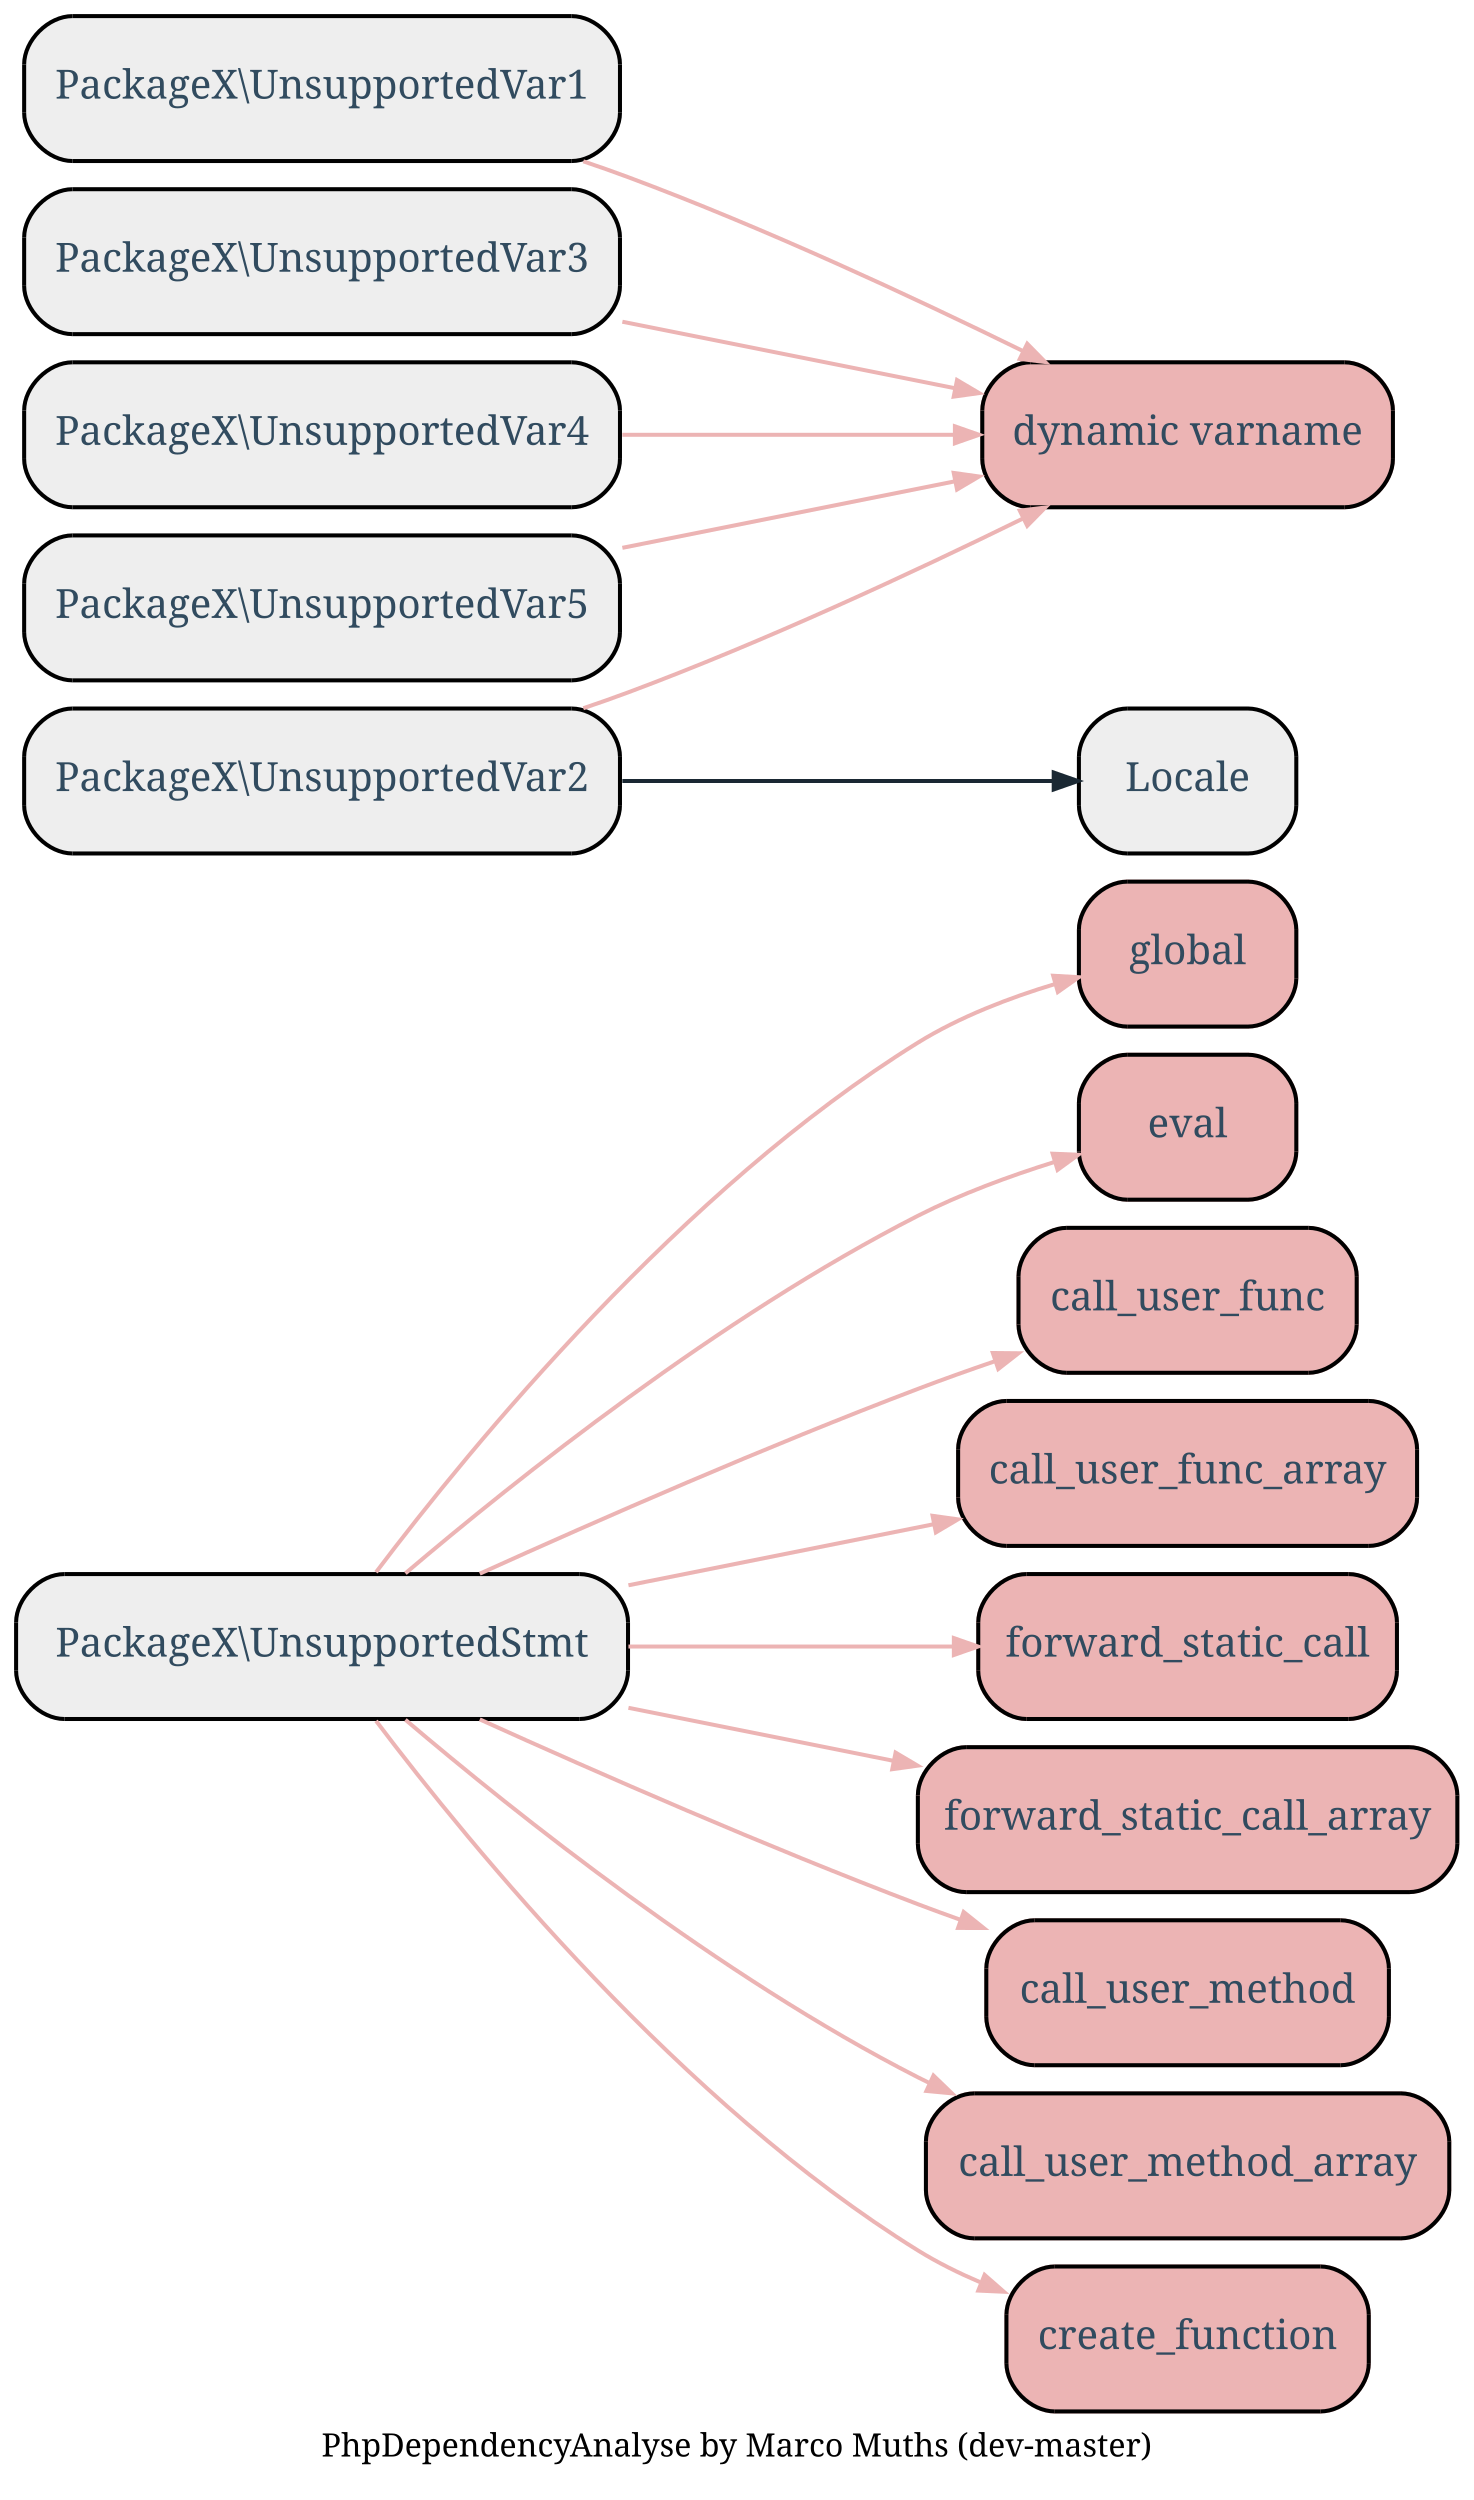
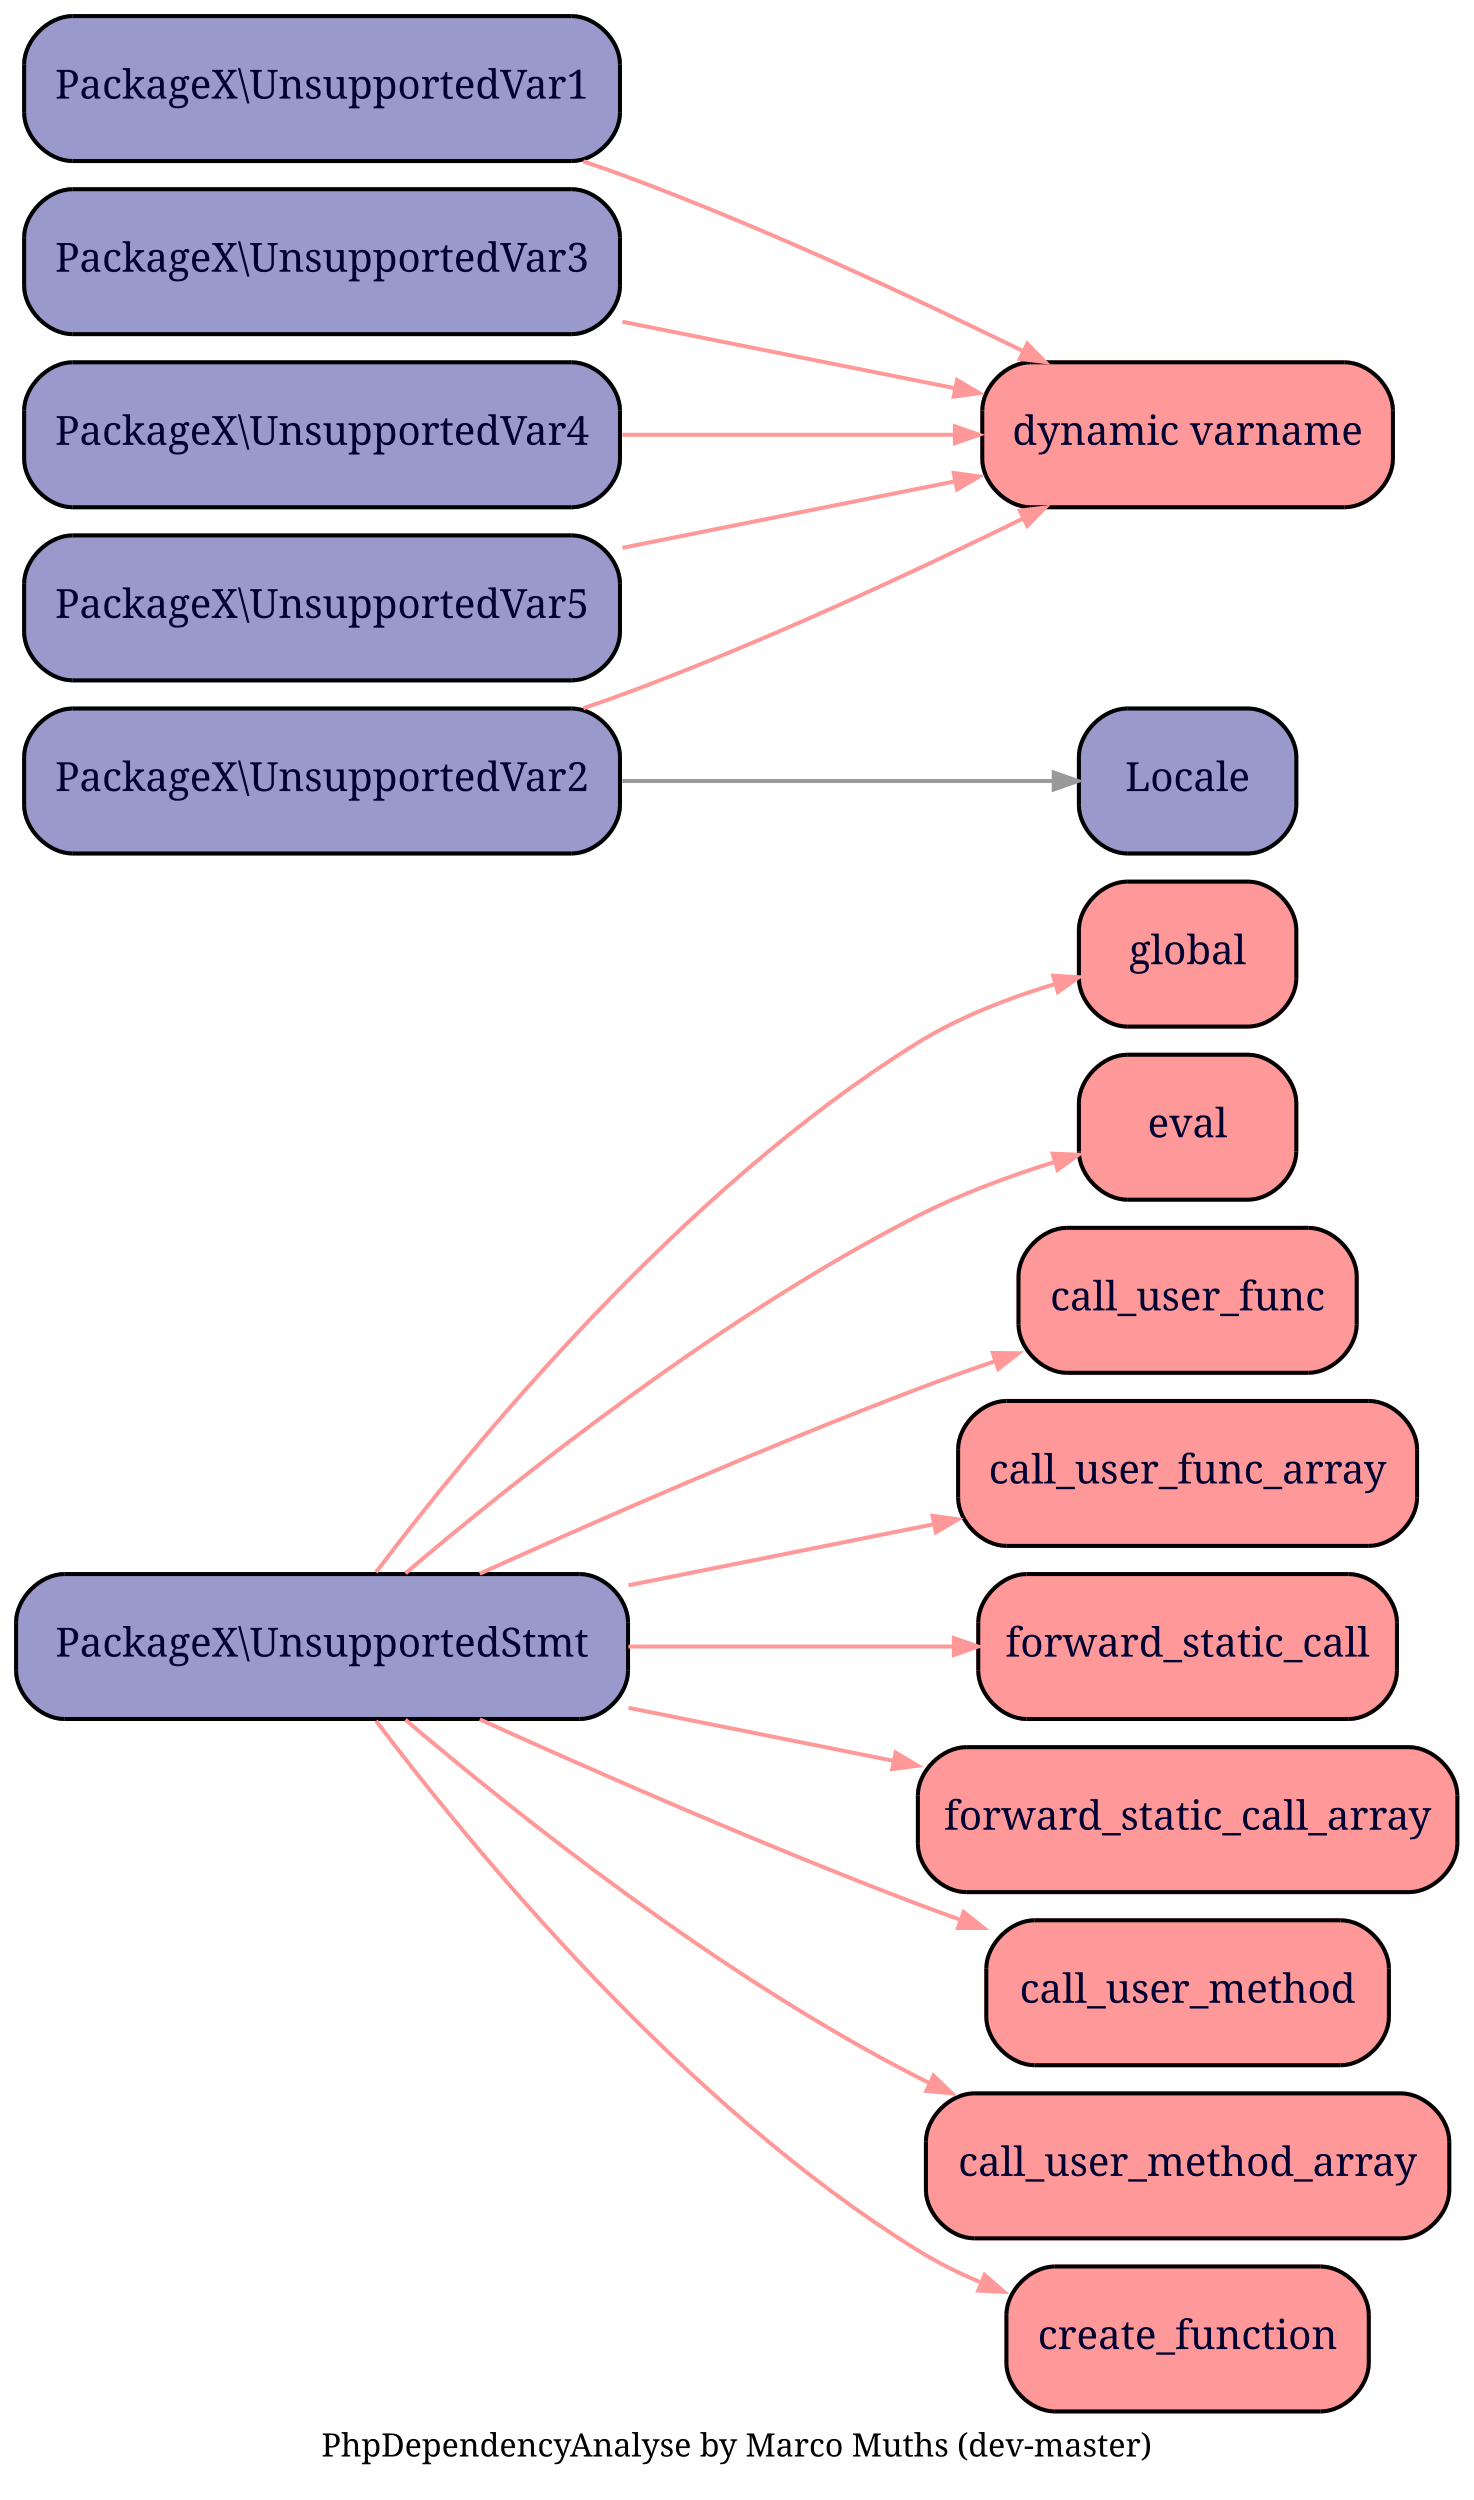
<svg xmlns="http://www.w3.org/2000/svg" width="366pt" height="621pt" viewBox="0.00 0.00 366.00 621.00">
  <g id="graph1" class="graph" transform="scale(1 1) rotate(0) translate(4 617)">
    <polygon fill="white" stroke="white" points="-4,5 -4,-617 363,-617 363,5 -4,5" />
    <text text-anchor="middle" x="179" y="-6.8" font-family="Times Roman,serif" font-size="8.00">PhpDependencyAnalyse by Marco Muths (dev-master)</text>
    <g id="node1" class="node">
-       <polygon fill="#eeeeee" stroke="#eeeeee" points="140,-226 12,-226 4.73695e-14,-214 2.36848e-14,-202 12,-190 140,-190 152,-202 152,-214 140,-226" />
-       <path fill="#eeeeee" stroke="#eeeeee" d="M12,-226C6,-226 5.92119e-14,-220 4.73695e-14,-214" />
-       <path fill="#eeeeee" stroke="#eeeeee" d="M2.36848e-14,-202C1.18424e-14,-196 6,-190 12,-190" />
-       <path fill="#eeeeee" stroke="#eeeeee" d="M140,-190C146,-190 152,-196 152,-202" />
-       <path fill="#eeeeee" stroke="#eeeeee" d="M152,-214C152,-220 146,-226 140,-226" />
+       <polygon fill="#9999cc" stroke="#9999cc" points="140,-226 12,-226 4.73695e-14,-214 2.36848e-14,-202 12,-190 140,-190 152,-202 152,-214 140,-226" />
+       <path fill="#9999cc" stroke="#9999cc" d="M12,-226C6,-226 5.92119e-14,-220 4.73695e-14,-214" />
+       <path fill="#9999cc" stroke="#9999cc" d="M2.36848e-14,-202C1.18424e-14,-196 6,-190 12,-190" />
+       <path fill="#9999cc" stroke="#9999cc" d="M140,-190C146,-190 152,-196 152,-202" />
+       <path fill="#9999cc" stroke="#9999cc" d="M152,-214C152,-220 146,-226 140,-226" />
      <polyline fill="none" stroke="black" points="140,-226 12,-226 " />
      <path fill="none" stroke="black" d="M12,-226C6,-226 5.92119e-14,-220 4.73695e-14,-214" />
      <polyline fill="none" stroke="black" points="4.73695e-14,-214 2.36848e-14,-202 " />
      <path fill="none" stroke="black" d="M2.36848e-14,-202C1.18424e-14,-196 6,-190 12,-190" />
      <polyline fill="none" stroke="black" points="12,-190 140,-190 " />
      <path fill="none" stroke="black" d="M140,-190C146,-190 152,-196 152,-202" />
      <polyline fill="none" stroke="black" points="152,-202 152,-214 " />
      <path fill="none" stroke="black" d="M152,-214C152,-220 146,-226 140,-226" />
-       <text text-anchor="middle" x="76" y="-205.5" font-family="Times Roman,serif" font-size="10.00" fill="#314b5f">PackageX\UnsupportedStmt</text>
+       <text text-anchor="middle" x="76" y="-205.5" font-family="Times Roman,serif" font-size="10.00" fill="#000033">PackageX\UnsupportedStmt</text>
    </g>
    <g id="node2" class="node">
-       <polygon fill="#ecb4b4" stroke="#ecb4b4" points="306,-398 276,-398 264,-386 264,-374 276,-362 306,-362 318,-374 318,-386 306,-398" />
-       <path fill="#ecb4b4" stroke="#ecb4b4" d="M276,-398C270,-398 264,-392 264,-386" />
-       <path fill="#ecb4b4" stroke="#ecb4b4" d="M264,-374C264,-368 270,-362 276,-362" />
-       <path fill="#ecb4b4" stroke="#ecb4b4" d="M306,-362C312,-362 318,-368 318,-374" />
-       <path fill="#ecb4b4" stroke="#ecb4b4" d="M318,-386C318,-392 312,-398 306,-398" />
+       <polygon fill="#ff9999" stroke="#ff9999" points="306,-398 276,-398 264,-386 264,-374 276,-362 306,-362 318,-374 318,-386 306,-398" />
+       <path fill="#ff9999" stroke="#ff9999" d="M276,-398C270,-398 264,-392 264,-386" />
+       <path fill="#ff9999" stroke="#ff9999" d="M264,-374C264,-368 270,-362 276,-362" />
+       <path fill="#ff9999" stroke="#ff9999" d="M306,-362C312,-362 318,-368 318,-374" />
+       <path fill="#ff9999" stroke="#ff9999" d="M318,-386C318,-392 312,-398 306,-398" />
      <polyline fill="none" stroke="black" points="306,-398 276,-398 " />
      <path fill="none" stroke="black" d="M276,-398C270,-398 264,-392 264,-386" />
      <polyline fill="none" stroke="black" points="264,-386 264,-374 " />
      <path fill="none" stroke="black" d="M264,-374C264,-368 270,-362 276,-362" />
      <polyline fill="none" stroke="black" points="276,-362 306,-362 " />
      <path fill="none" stroke="black" d="M306,-362C312,-362 318,-368 318,-374" />
      <polyline fill="none" stroke="black" points="318,-374 318,-386 " />
      <path fill="none" stroke="black" d="M318,-386C318,-392 312,-398 306,-398" />
-       <text text-anchor="middle" x="291" y="-377.5" font-family="Times Roman,serif" font-size="10.00" fill="#314b5f">global</text>
+       <text text-anchor="middle" x="291" y="-377.5" font-family="Times Roman,serif" font-size="10.00" fill="#000033">global</text>
    </g>
    <g id="edge2" class="edge">
-       <path fill="none" stroke="#ecb4b4" d="M89.404,-226.461C113.123,-257.86 165.535,-321.776 224,-358 234.369,-364.424 246.816,-369.181 258.152,-372.594" />
-       <polygon fill="#ecb4b4" stroke="#ecb4b4" points="257.615,-374.625 263.962,-374.258 258.772,-370.587 257.615,-374.625" />
+       <path fill="none" stroke="#ff9999" d="M89.404,-226.461C113.123,-257.86 165.535,-321.776 224,-358 234.369,-364.424 246.816,-369.181 258.152,-372.594" />
+       <polygon fill="#ff9999" stroke="#ff9999" points="257.615,-374.625 263.962,-374.258 258.772,-370.587 257.615,-374.625" />
    </g>
    <g id="node3" class="node">
-       <polygon fill="#ecb4b4" stroke="#ecb4b4" points="306,-355 276,-355 264,-343 264,-331 276,-319 306,-319 318,-331 318,-343 306,-355" />
-       <path fill="#ecb4b4" stroke="#ecb4b4" d="M276,-355C270,-355 264,-349 264,-343" />
-       <path fill="#ecb4b4" stroke="#ecb4b4" d="M264,-331C264,-325 270,-319 276,-319" />
-       <path fill="#ecb4b4" stroke="#ecb4b4" d="M306,-319C312,-319 318,-325 318,-331" />
-       <path fill="#ecb4b4" stroke="#ecb4b4" d="M318,-343C318,-349 312,-355 306,-355" />
+       <polygon fill="#ff9999" stroke="#ff9999" points="306,-355 276,-355 264,-343 264,-331 276,-319 306,-319 318,-331 318,-343 306,-355" />
+       <path fill="#ff9999" stroke="#ff9999" d="M276,-355C270,-355 264,-349 264,-343" />
+       <path fill="#ff9999" stroke="#ff9999" d="M264,-331C264,-325 270,-319 276,-319" />
+       <path fill="#ff9999" stroke="#ff9999" d="M306,-319C312,-319 318,-325 318,-331" />
+       <path fill="#ff9999" stroke="#ff9999" d="M318,-343C318,-349 312,-355 306,-355" />
      <polyline fill="none" stroke="black" points="306,-355 276,-355 " />
      <path fill="none" stroke="black" d="M276,-355C270,-355 264,-349 264,-343" />
      <polyline fill="none" stroke="black" points="264,-343 264,-331 " />
      <path fill="none" stroke="black" d="M264,-331C264,-325 270,-319 276,-319" />
      <polyline fill="none" stroke="black" points="276,-319 306,-319 " />
      <path fill="none" stroke="black" d="M306,-319C312,-319 318,-325 318,-331" />
      <polyline fill="none" stroke="black" points="318,-331 318,-343 " />
      <path fill="none" stroke="black" d="M318,-343C318,-349 312,-355 306,-355" />
-       <text text-anchor="middle" x="291" y="-334.5" font-family="Times Roman,serif" font-size="10.00" fill="#314b5f">eval</text>
+       <text text-anchor="middle" x="291" y="-334.5" font-family="Times Roman,serif" font-size="10.00" fill="#000033">eval</text>
    </g>
    <g id="edge4" class="edge">
-       <path fill="none" stroke="#ecb4b4" d="M96.699,-226.187C124.143,-249.511 174.854,-289.935 224,-315 234.583,-320.397 246.768,-324.864 257.822,-328.329" />
-       <polygon fill="#ecb4b4" stroke="#ecb4b4" points="257.477,-330.419 263.829,-330.152 258.697,-326.4 257.477,-330.419" />
+       <path fill="none" stroke="#ff9999" d="M96.699,-226.187C124.143,-249.511 174.854,-289.935 224,-315 234.583,-320.397 246.768,-324.864 257.822,-328.329" />
+       <polygon fill="#ff9999" stroke="#ff9999" points="257.477,-330.419 263.829,-330.152 258.697,-326.4 257.477,-330.419" />
    </g>
    <g id="node4" class="node">
-       <polygon fill="#ecb4b4" stroke="#ecb4b4" points="321,-312 261,-312 249,-300 249,-288 261,-276 321,-276 333,-288 333,-300 321,-312" />
-       <path fill="#ecb4b4" stroke="#ecb4b4" d="M261,-312C255,-312 249,-306 249,-300" />
-       <path fill="#ecb4b4" stroke="#ecb4b4" d="M249,-288C249,-282 255,-276 261,-276" />
-       <path fill="#ecb4b4" stroke="#ecb4b4" d="M321,-276C327,-276 333,-282 333,-288" />
-       <path fill="#ecb4b4" stroke="#ecb4b4" d="M333,-300C333,-306 327,-312 321,-312" />
+       <polygon fill="#ff9999" stroke="#ff9999" points="321,-312 261,-312 249,-300 249,-288 261,-276 321,-276 333,-288 333,-300 321,-312" />
+       <path fill="#ff9999" stroke="#ff9999" d="M261,-312C255,-312 249,-306 249,-300" />
+       <path fill="#ff9999" stroke="#ff9999" d="M249,-288C249,-282 255,-276 261,-276" />
+       <path fill="#ff9999" stroke="#ff9999" d="M321,-276C327,-276 333,-282 333,-288" />
+       <path fill="#ff9999" stroke="#ff9999" d="M333,-300C333,-306 327,-312 321,-312" />
      <polyline fill="none" stroke="black" points="321,-312 261,-312 " />
      <path fill="none" stroke="black" d="M261,-312C255,-312 249,-306 249,-300" />
      <polyline fill="none" stroke="black" points="249,-300 249,-288 " />
      <path fill="none" stroke="black" d="M249,-288C249,-282 255,-276 261,-276" />
      <polyline fill="none" stroke="black" points="261,-276 321,-276 " />
      <path fill="none" stroke="black" d="M321,-276C327,-276 333,-282 333,-288" />
      <polyline fill="none" stroke="black" points="333,-288 333,-300 " />
      <path fill="none" stroke="black" d="M333,-300C333,-306 327,-312 321,-312" />
-       <text text-anchor="middle" x="291" y="-291.5" font-family="Times Roman,serif" font-size="10.00" fill="#314b5f">call_user_func</text>
+       <text text-anchor="middle" x="291" y="-291.5" font-family="Times Roman,serif" font-size="10.00" fill="#000033">call_user_func</text>
    </g>
    <g id="edge6" class="edge">
-       <path fill="none" stroke="#ecb4b4" d="M115.175,-226.099C144.779,-239.491 186.573,-257.797 224,-272 230.135,-274.328 236.637,-276.646 243.085,-278.855" />
-       <polygon fill="#ecb4b4" stroke="#ecb4b4" points="242.621,-280.915 248.978,-280.851 243.969,-276.937 242.621,-280.915" />
+       <path fill="none" stroke="#ff9999" d="M115.175,-226.099C144.779,-239.491 186.573,-257.797 224,-272 230.135,-274.328 236.637,-276.646 243.085,-278.855" />
+       <polygon fill="#ff9999" stroke="#ff9999" points="242.621,-280.915 248.978,-280.851 243.969,-276.937 242.621,-280.915" />
    </g>
    <g id="node5" class="node">
-       <polygon fill="#ecb4b4" stroke="#ecb4b4" points="336,-269 246,-269 234,-257 234,-245 246,-233 336,-233 348,-245 348,-257 336,-269" />
-       <path fill="#ecb4b4" stroke="#ecb4b4" d="M246,-269C240,-269 234,-263 234,-257" />
-       <path fill="#ecb4b4" stroke="#ecb4b4" d="M234,-245C234,-239 240,-233 246,-233" />
-       <path fill="#ecb4b4" stroke="#ecb4b4" d="M336,-233C342,-233 348,-239 348,-245" />
-       <path fill="#ecb4b4" stroke="#ecb4b4" d="M348,-257C348,-263 342,-269 336,-269" />
+       <polygon fill="#ff9999" stroke="#ff9999" points="336,-269 246,-269 234,-257 234,-245 246,-233 336,-233 348,-245 348,-257 336,-269" />
+       <path fill="#ff9999" stroke="#ff9999" d="M246,-269C240,-269 234,-263 234,-257" />
+       <path fill="#ff9999" stroke="#ff9999" d="M234,-245C234,-239 240,-233 246,-233" />
+       <path fill="#ff9999" stroke="#ff9999" d="M336,-233C342,-233 348,-239 348,-245" />
+       <path fill="#ff9999" stroke="#ff9999" d="M348,-257C348,-263 342,-269 336,-269" />
      <polyline fill="none" stroke="black" points="336,-269 246,-269 " />
      <path fill="none" stroke="black" d="M246,-269C240,-269 234,-263 234,-257" />
      <polyline fill="none" stroke="black" points="234,-257 234,-245 " />
      <path fill="none" stroke="black" d="M234,-245C234,-239 240,-233 246,-233" />
      <polyline fill="none" stroke="black" points="246,-233 336,-233 " />
      <path fill="none" stroke="black" d="M336,-233C342,-233 348,-239 348,-245" />
      <polyline fill="none" stroke="black" points="348,-245 348,-257 " />
      <path fill="none" stroke="black" d="M348,-257C348,-263 342,-269 336,-269" />
-       <text text-anchor="middle" x="291" y="-248.5" font-family="Times Roman,serif" font-size="10.00" fill="#314b5f">call_user_func_array</text>
+       <text text-anchor="middle" x="291" y="-248.5" font-family="Times Roman,serif" font-size="10.00" fill="#000033">call_user_func_array</text>
    </g>
    <g id="edge8" class="edge">
-       <path fill="none" stroke="#ecb4b4" d="M152.104,-223.221C176.937,-228.187 204.221,-233.644 227.984,-238.397" />
-       <polygon fill="#ecb4b4" stroke="#ecb4b4" points="227.65,-240.472 233.946,-239.589 228.474,-236.353 227.65,-240.472" />
+       <path fill="none" stroke="#ff9999" d="M152.104,-223.221C176.937,-228.187 204.221,-233.644 227.984,-238.397" />
+       <polygon fill="#ff9999" stroke="#ff9999" points="227.65,-240.472 233.946,-239.589 228.474,-236.353 227.65,-240.472" />
    </g>
    <g id="node6" class="node">
-       <polygon fill="#ecb4b4" stroke="#ecb4b4" points="331,-226 251,-226 239,-214 239,-202 251,-190 331,-190 343,-202 343,-214 331,-226" />
-       <path fill="#ecb4b4" stroke="#ecb4b4" d="M251,-226C245,-226 239,-220 239,-214" />
-       <path fill="#ecb4b4" stroke="#ecb4b4" d="M239,-202C239,-196 245,-190 251,-190" />
-       <path fill="#ecb4b4" stroke="#ecb4b4" d="M331,-190C337,-190 343,-196 343,-202" />
-       <path fill="#ecb4b4" stroke="#ecb4b4" d="M343,-214C343,-220 337,-226 331,-226" />
+       <polygon fill="#ff9999" stroke="#ff9999" points="331,-226 251,-226 239,-214 239,-202 251,-190 331,-190 343,-202 343,-214 331,-226" />
+       <path fill="#ff9999" stroke="#ff9999" d="M251,-226C245,-226 239,-220 239,-214" />
+       <path fill="#ff9999" stroke="#ff9999" d="M239,-202C239,-196 245,-190 251,-190" />
+       <path fill="#ff9999" stroke="#ff9999" d="M331,-190C337,-190 343,-196 343,-202" />
+       <path fill="#ff9999" stroke="#ff9999" d="M343,-214C343,-220 337,-226 331,-226" />
      <polyline fill="none" stroke="black" points="331,-226 251,-226 " />
      <path fill="none" stroke="black" d="M251,-226C245,-226 239,-220 239,-214" />
      <polyline fill="none" stroke="black" points="239,-214 239,-202 " />
      <path fill="none" stroke="black" d="M239,-202C239,-196 245,-190 251,-190" />
      <polyline fill="none" stroke="black" points="251,-190 331,-190 " />
      <path fill="none" stroke="black" d="M331,-190C337,-190 343,-196 343,-202" />
      <polyline fill="none" stroke="black" points="343,-202 343,-214 " />
      <path fill="none" stroke="black" d="M343,-214C343,-220 337,-226 331,-226" />
-       <text text-anchor="middle" x="291" y="-205.5" font-family="Times Roman,serif" font-size="10.00" fill="#314b5f">forward_static_call</text>
+       <text text-anchor="middle" x="291" y="-205.5" font-family="Times Roman,serif" font-size="10.00" fill="#000033">forward_static_call</text>
    </g>
    <g id="edge10" class="edge">
-       <path fill="none" stroke="#ecb4b4" d="M152.104,-208C178.607,-208 207.902,-208 232.729,-208" />
-       <polygon fill="#ecb4b4" stroke="#ecb4b4" points="232.941,-210.1 238.941,-208 232.941,-205.9 232.941,-210.1" />
+       <path fill="none" stroke="#ff9999" d="M152.104,-208C178.607,-208 207.902,-208 232.729,-208" />
+       <polygon fill="#ff9999" stroke="#ff9999" points="232.941,-210.1 238.941,-208 232.941,-205.9 232.941,-210.1" />
    </g>
    <g id="node7" class="node">
-       <polygon fill="#ecb4b4" stroke="#ecb4b4" points="346,-183 236,-183 224,-171 224,-159 236,-147 346,-147 358,-159 358,-171 346,-183" />
-       <path fill="#ecb4b4" stroke="#ecb4b4" d="M236,-183C230,-183 224,-177 224,-171" />
-       <path fill="#ecb4b4" stroke="#ecb4b4" d="M224,-159C224,-153 230,-147 236,-147" />
-       <path fill="#ecb4b4" stroke="#ecb4b4" d="M346,-147C352,-147 358,-153 358,-159" />
-       <path fill="#ecb4b4" stroke="#ecb4b4" d="M358,-171C358,-177 352,-183 346,-183" />
+       <polygon fill="#ff9999" stroke="#ff9999" points="346,-183 236,-183 224,-171 224,-159 236,-147 346,-147 358,-159 358,-171 346,-183" />
+       <path fill="#ff9999" stroke="#ff9999" d="M236,-183C230,-183 224,-177 224,-171" />
+       <path fill="#ff9999" stroke="#ff9999" d="M224,-159C224,-153 230,-147 236,-147" />
+       <path fill="#ff9999" stroke="#ff9999" d="M346,-147C352,-147 358,-153 358,-159" />
+       <path fill="#ff9999" stroke="#ff9999" d="M358,-171C358,-177 352,-183 346,-183" />
      <polyline fill="none" stroke="black" points="346,-183 236,-183 " />
      <path fill="none" stroke="black" d="M236,-183C230,-183 224,-177 224,-171" />
      <polyline fill="none" stroke="black" points="224,-171 224,-159 " />
      <path fill="none" stroke="black" d="M224,-159C224,-153 230,-147 236,-147" />
      <polyline fill="none" stroke="black" points="236,-147 346,-147 " />
      <path fill="none" stroke="black" d="M346,-147C352,-147 358,-153 358,-159" />
      <polyline fill="none" stroke="black" points="358,-159 358,-171 " />
      <path fill="none" stroke="black" d="M358,-171C358,-177 352,-183 346,-183" />
-       <text text-anchor="middle" x="291" y="-162.5" font-family="Times Roman,serif" font-size="10.00" fill="#314b5f">forward_static_call_array</text>
+       <text text-anchor="middle" x="291" y="-162.5" font-family="Times Roman,serif" font-size="10.00" fill="#000033">forward_static_call_array</text>
    </g>
    <g id="edge12" class="edge">
-       <path fill="none" stroke="#ecb4b4" d="M152.104,-192.779C173.524,-188.495 196.769,-183.846 218.003,-179.599" />
-       <polygon fill="#ecb4b4" stroke="#ecb4b4" points="218.465,-181.649 223.936,-178.413 217.641,-177.53 218.465,-181.649" />
+       <path fill="none" stroke="#ff9999" d="M152.104,-192.779C173.524,-188.495 196.769,-183.846 218.003,-179.599" />
+       <polygon fill="#ff9999" stroke="#ff9999" points="218.465,-181.649 223.936,-178.413 217.641,-177.53 218.465,-181.649" />
    </g>
    <g id="node8" class="node">
-       <polygon fill="#ecb4b4" stroke="#ecb4b4" points="329,-140 253,-140 241,-128 241,-116 253,-104 329,-104 341,-116 341,-128 329,-140" />
-       <path fill="#ecb4b4" stroke="#ecb4b4" d="M253,-140C247,-140 241,-134 241,-128" />
-       <path fill="#ecb4b4" stroke="#ecb4b4" d="M241,-116C241,-110 247,-104 253,-104" />
-       <path fill="#ecb4b4" stroke="#ecb4b4" d="M329,-104C335,-104 341,-110 341,-116" />
-       <path fill="#ecb4b4" stroke="#ecb4b4" d="M341,-128C341,-134 335,-140 329,-140" />
+       <polygon fill="#ff9999" stroke="#ff9999" points="329,-140 253,-140 241,-128 241,-116 253,-104 329,-104 341,-116 341,-128 329,-140" />
+       <path fill="#ff9999" stroke="#ff9999" d="M253,-140C247,-140 241,-134 241,-128" />
+       <path fill="#ff9999" stroke="#ff9999" d="M241,-116C241,-110 247,-104 253,-104" />
+       <path fill="#ff9999" stroke="#ff9999" d="M329,-104C335,-104 341,-110 341,-116" />
+       <path fill="#ff9999" stroke="#ff9999" d="M341,-128C341,-134 335,-140 329,-140" />
      <polyline fill="none" stroke="black" points="329,-140 253,-140 " />
      <path fill="none" stroke="black" d="M253,-140C247,-140 241,-134 241,-128" />
      <polyline fill="none" stroke="black" points="241,-128 241,-116 " />
      <path fill="none" stroke="black" d="M241,-116C241,-110 247,-104 253,-104" />
      <polyline fill="none" stroke="black" points="253,-104 329,-104 " />
      <path fill="none" stroke="black" d="M329,-104C335,-104 341,-110 341,-116" />
      <polyline fill="none" stroke="black" points="341,-116 341,-128 " />
      <path fill="none" stroke="black" d="M341,-128C341,-134 335,-140 329,-140" />
-       <text text-anchor="middle" x="291" y="-119.5" font-family="Times Roman,serif" font-size="10.00" fill="#314b5f">call_user_method</text>
+       <text text-anchor="middle" x="291" y="-119.5" font-family="Times Roman,serif" font-size="10.00" fill="#000033">call_user_method</text>
    </g>
    <g id="edge14" class="edge">
-       <path fill="none" stroke="#ecb4b4" d="M115.175,-189.901C144.779,-176.509 186.573,-158.203 224,-144 227.455,-142.689 231.028,-141.381 234.641,-140.094" />
-       <polygon fill="#ecb4b4" stroke="#ecb4b4" points="235.377,-142.061 240.342,-138.09 233.985,-138.098 235.377,-142.061" />
+       <path fill="none" stroke="#ff9999" d="M115.175,-189.901C144.779,-176.509 186.573,-158.203 224,-144 227.455,-142.689 231.028,-141.381 234.641,-140.094" />
+       <polygon fill="#ff9999" stroke="#ff9999" points="235.377,-142.061 240.342,-138.09 233.985,-138.098 235.377,-142.061" />
    </g>
    <g id="node9" class="node">
-       <polygon fill="#ecb4b4" stroke="#ecb4b4" points="344,-97 238,-97 226,-85 226,-73 238,-61 344,-61 356,-73 356,-85 344,-97" />
-       <path fill="#ecb4b4" stroke="#ecb4b4" d="M238,-97C232,-97 226,-91 226,-85" />
-       <path fill="#ecb4b4" stroke="#ecb4b4" d="M226,-73C226,-67 232,-61 238,-61" />
-       <path fill="#ecb4b4" stroke="#ecb4b4" d="M344,-61C350,-61 356,-67 356,-73" />
-       <path fill="#ecb4b4" stroke="#ecb4b4" d="M356,-85C356,-91 350,-97 344,-97" />
+       <polygon fill="#ff9999" stroke="#ff9999" points="344,-97 238,-97 226,-85 226,-73 238,-61 344,-61 356,-73 356,-85 344,-97" />
+       <path fill="#ff9999" stroke="#ff9999" d="M238,-97C232,-97 226,-91 226,-85" />
+       <path fill="#ff9999" stroke="#ff9999" d="M226,-73C226,-67 232,-61 238,-61" />
+       <path fill="#ff9999" stroke="#ff9999" d="M344,-61C350,-61 356,-67 356,-73" />
+       <path fill="#ff9999" stroke="#ff9999" d="M356,-85C356,-91 350,-97 344,-97" />
      <polyline fill="none" stroke="black" points="344,-97 238,-97 " />
      <path fill="none" stroke="black" d="M238,-97C232,-97 226,-91 226,-85" />
      <polyline fill="none" stroke="black" points="226,-85 226,-73 " />
      <path fill="none" stroke="black" d="M226,-73C226,-67 232,-61 238,-61" />
      <polyline fill="none" stroke="black" points="238,-61 344,-61 " />
      <path fill="none" stroke="black" d="M344,-61C350,-61 356,-67 356,-73" />
      <polyline fill="none" stroke="black" points="356,-73 356,-85 " />
      <path fill="none" stroke="black" d="M356,-85C356,-91 350,-97 344,-97" />
-       <text text-anchor="middle" x="291" y="-76.5" font-family="Times Roman,serif" font-size="10.00" fill="#314b5f">call_user_method_array</text>
+       <text text-anchor="middle" x="291" y="-76.5" font-family="Times Roman,serif" font-size="10.00" fill="#000033">call_user_method_array</text>
    </g>
    <g id="edge16" class="edge">
-       <path fill="none" stroke="#ecb4b4" d="M96.699,-189.813C124.143,-166.489 174.854,-126.065 224,-101 224.937,-100.522 225.887,-100.051 226.848,-99.588" />
-       <polygon fill="#ecb4b4" stroke="#ecb4b4" points="227.876,-101.427 232.452,-97.015 226.123,-97.61 227.876,-101.427" />
+       <path fill="none" stroke="#ff9999" d="M96.699,-189.813C124.143,-166.489 174.854,-126.065 224,-101 224.937,-100.522 225.887,-100.051 226.848,-99.588" />
+       <polygon fill="#ff9999" stroke="#ff9999" points="227.876,-101.427 232.452,-97.015 226.123,-97.61 227.876,-101.427" />
    </g>
    <g id="node10" class="node">
-       <polygon fill="#ecb4b4" stroke="#ecb4b4" points="324,-54 258,-54 246,-42 246,-30 258,-18 324,-18 336,-30 336,-42 324,-54" />
-       <path fill="#ecb4b4" stroke="#ecb4b4" d="M258,-54C252,-54 246,-48 246,-42" />
-       <path fill="#ecb4b4" stroke="#ecb4b4" d="M246,-30C246,-24 252,-18 258,-18" />
-       <path fill="#ecb4b4" stroke="#ecb4b4" d="M324,-18C330,-18 336,-24 336,-30" />
-       <path fill="#ecb4b4" stroke="#ecb4b4" d="M336,-42C336,-48 330,-54 324,-54" />
+       <polygon fill="#ff9999" stroke="#ff9999" points="324,-54 258,-54 246,-42 246,-30 258,-18 324,-18 336,-30 336,-42 324,-54" />
+       <path fill="#ff9999" stroke="#ff9999" d="M258,-54C252,-54 246,-48 246,-42" />
+       <path fill="#ff9999" stroke="#ff9999" d="M246,-30C246,-24 252,-18 258,-18" />
+       <path fill="#ff9999" stroke="#ff9999" d="M324,-18C330,-18 336,-24 336,-30" />
+       <path fill="#ff9999" stroke="#ff9999" d="M336,-42C336,-48 330,-54 324,-54" />
      <polyline fill="none" stroke="black" points="324,-54 258,-54 " />
      <path fill="none" stroke="black" d="M258,-54C252,-54 246,-48 246,-42" />
      <polyline fill="none" stroke="black" points="246,-42 246,-30 " />
      <path fill="none" stroke="black" d="M246,-30C246,-24 252,-18 258,-18" />
      <polyline fill="none" stroke="black" points="258,-18 324,-18 " />
      <path fill="none" stroke="black" d="M324,-18C330,-18 336,-24 336,-30" />
      <polyline fill="none" stroke="black" points="336,-30 336,-42 " />
      <path fill="none" stroke="black" d="M336,-42C336,-48 330,-54 324,-54" />
-       <text text-anchor="middle" x="291" y="-33.5" font-family="Times Roman,serif" font-size="10.00" fill="#314b5f">create_function</text>
+       <text text-anchor="middle" x="291" y="-33.5" font-family="Times Roman,serif" font-size="10.00" fill="#000033">create_function</text>
    </g>
    <g id="edge18" class="edge">
-       <path fill="none" stroke="#ecb4b4" d="M89.404,-189.539C113.123,-158.14 165.535,-94.224 224,-58 228.815,-55.017 234.078,-52.393 239.47,-50.097" />
-       <polygon fill="#ecb4b4" stroke="#ecb4b4" points="240.571,-51.917 245.356,-47.732 239.005,-48.02 240.571,-51.917" />
+       <path fill="none" stroke="#ff9999" d="M89.404,-189.539C113.123,-158.14 165.535,-94.224 224,-58 228.815,-55.017 234.078,-52.393 239.47,-50.097" />
+       <polygon fill="#ff9999" stroke="#ff9999" points="240.571,-51.917 245.356,-47.732 239.005,-48.02 240.571,-51.917" />
    </g>
    <g id="node11" class="node">
-       <polygon fill="#eeeeee" stroke="#eeeeee" points="138,-613 14,-613 2,-601 2,-589 14,-577 138,-577 150,-589 150,-601 138,-613" />
-       <path fill="#eeeeee" stroke="#eeeeee" d="M14,-613C8,-613 2,-607 2,-601" />
-       <path fill="#eeeeee" stroke="#eeeeee" d="M2,-589C2,-583 8,-577 14,-577" />
-       <path fill="#eeeeee" stroke="#eeeeee" d="M138,-577C144,-577 150,-583 150,-589" />
-       <path fill="#eeeeee" stroke="#eeeeee" d="M150,-601C150,-607 144,-613 138,-613" />
+       <polygon fill="#9999cc" stroke="#9999cc" points="138,-613 14,-613 2,-601 2,-589 14,-577 138,-577 150,-589 150,-601 138,-613" />
+       <path fill="#9999cc" stroke="#9999cc" d="M14,-613C8,-613 2,-607 2,-601" />
+       <path fill="#9999cc" stroke="#9999cc" d="M2,-589C2,-583 8,-577 14,-577" />
+       <path fill="#9999cc" stroke="#9999cc" d="M138,-577C144,-577 150,-583 150,-589" />
+       <path fill="#9999cc" stroke="#9999cc" d="M150,-601C150,-607 144,-613 138,-613" />
      <polyline fill="none" stroke="black" points="138,-613 14,-613 " />
      <path fill="none" stroke="black" d="M14,-613C8,-613 2,-607 2,-601" />
      <polyline fill="none" stroke="black" points="2,-601 2,-589 " />
      <path fill="none" stroke="black" d="M2,-589C2,-583 8,-577 14,-577" />
      <polyline fill="none" stroke="black" points="14,-577 138,-577 " />
      <path fill="none" stroke="black" d="M138,-577C144,-577 150,-583 150,-589" />
      <polyline fill="none" stroke="black" points="150,-589 150,-601 " />
      <path fill="none" stroke="black" d="M150,-601C150,-607 144,-613 138,-613" />
-       <text text-anchor="middle" x="76" y="-592.5" font-family="Times Roman,serif" font-size="10.00" fill="#314b5f">PackageX\UnsupportedVar1</text>
+       <text text-anchor="middle" x="76" y="-592.5" font-family="Times Roman,serif" font-size="10.00" fill="#000033">PackageX\UnsupportedVar1</text>
    </g>
    <g id="node12" class="node">
-       <polygon fill="#ecb4b4" stroke="#ecb4b4" points="330,-527 252,-527 240,-515 240,-503 252,-491 330,-491 342,-503 342,-515 330,-527" />
-       <path fill="#ecb4b4" stroke="#ecb4b4" d="M252,-527C246,-527 240,-521 240,-515" />
-       <path fill="#ecb4b4" stroke="#ecb4b4" d="M240,-503C240,-497 246,-491 252,-491" />
-       <path fill="#ecb4b4" stroke="#ecb4b4" d="M330,-491C336,-491 342,-497 342,-503" />
-       <path fill="#ecb4b4" stroke="#ecb4b4" d="M342,-515C342,-521 336,-527 330,-527" />
+       <polygon fill="#ff9999" stroke="#ff9999" points="330,-527 252,-527 240,-515 240,-503 252,-491 330,-491 342,-503 342,-515 330,-527" />
+       <path fill="#ff9999" stroke="#ff9999" d="M252,-527C246,-527 240,-521 240,-515" />
+       <path fill="#ff9999" stroke="#ff9999" d="M240,-503C240,-497 246,-491 252,-491" />
+       <path fill="#ff9999" stroke="#ff9999" d="M330,-491C336,-491 342,-497 342,-503" />
+       <path fill="#ff9999" stroke="#ff9999" d="M342,-515C342,-521 336,-527 330,-527" />
      <polyline fill="none" stroke="black" points="330,-527 252,-527 " />
      <path fill="none" stroke="black" d="M252,-527C246,-527 240,-521 240,-515" />
      <polyline fill="none" stroke="black" points="240,-515 240,-503 " />
      <path fill="none" stroke="black" d="M240,-503C240,-497 246,-491 252,-491" />
      <polyline fill="none" stroke="black" points="252,-491 330,-491 " />
      <path fill="none" stroke="black" d="M330,-491C336,-491 342,-497 342,-503" />
      <polyline fill="none" stroke="black" points="342,-503 342,-515 " />
      <path fill="none" stroke="black" d="M342,-515C342,-521 336,-527 330,-527" />
-       <text text-anchor="middle" x="291" y="-506.5" font-family="Times Roman,serif" font-size="10.00" fill="#314b5f">dynamic varname</text>
+       <text text-anchor="middle" x="291" y="-506.5" font-family="Times Roman,serif" font-size="10.00" fill="#000033">dynamic varname</text>
    </g>
    <g id="edge20" class="edge">
-       <path fill="none" stroke="#ecb4b4" d="M140.895,-576.927C144.671,-575.655 148.396,-574.343 152,-573 185.701,-560.444 222.628,-543.271 249.945,-529.875" />
-       <polygon fill="#ecb4b4" stroke="#ecb4b4" points="251.17,-531.613 255.624,-527.077 249.314,-527.845 251.17,-531.613" />
+       <path fill="none" stroke="#ff9999" d="M140.895,-576.927C144.671,-575.655 148.396,-574.343 152,-573 185.701,-560.444 222.628,-543.271 249.945,-529.875" />
+       <polygon fill="#ff9999" stroke="#ff9999" points="251.17,-531.613 255.624,-527.077 249.314,-527.845 251.17,-531.613" />
    </g>
    <g id="node13" class="node">
-       <polygon fill="#eeeeee" stroke="#eeeeee" points="138,-441 14,-441 2,-429 2,-417 14,-405 138,-405 150,-417 150,-429 138,-441" />
-       <path fill="#eeeeee" stroke="#eeeeee" d="M14,-441C8,-441 2,-435 2,-429" />
-       <path fill="#eeeeee" stroke="#eeeeee" d="M2,-417C2,-411 8,-405 14,-405" />
-       <path fill="#eeeeee" stroke="#eeeeee" d="M138,-405C144,-405 150,-411 150,-417" />
-       <path fill="#eeeeee" stroke="#eeeeee" d="M150,-429C150,-435 144,-441 138,-441" />
+       <polygon fill="#9999cc" stroke="#9999cc" points="138,-441 14,-441 2,-429 2,-417 14,-405 138,-405 150,-417 150,-429 138,-441" />
+       <path fill="#9999cc" stroke="#9999cc" d="M14,-441C8,-441 2,-435 2,-429" />
+       <path fill="#9999cc" stroke="#9999cc" d="M2,-417C2,-411 8,-405 14,-405" />
+       <path fill="#9999cc" stroke="#9999cc" d="M138,-405C144,-405 150,-411 150,-417" />
+       <path fill="#9999cc" stroke="#9999cc" d="M150,-429C150,-435 144,-441 138,-441" />
      <polyline fill="none" stroke="black" points="138,-441 14,-441 " />
      <path fill="none" stroke="black" d="M14,-441C8,-441 2,-435 2,-429" />
      <polyline fill="none" stroke="black" points="2,-429 2,-417 " />
      <path fill="none" stroke="black" d="M2,-417C2,-411 8,-405 14,-405" />
      <polyline fill="none" stroke="black" points="14,-405 138,-405 " />
      <path fill="none" stroke="black" d="M138,-405C144,-405 150,-411 150,-417" />
      <polyline fill="none" stroke="black" points="150,-417 150,-429 " />
      <path fill="none" stroke="black" d="M150,-429C150,-435 144,-441 138,-441" />
-       <text text-anchor="middle" x="76" y="-420.5" font-family="Times Roman,serif" font-size="10.00" fill="#314b5f">PackageX\UnsupportedVar2</text>
+       <text text-anchor="middle" x="76" y="-420.5" font-family="Times Roman,serif" font-size="10.00" fill="#000033">PackageX\UnsupportedVar2</text>
    </g>
    <g id="edge24" class="edge">
-       <path fill="none" stroke="#ecb4b4" d="M140.895,-441.073C144.671,-442.345 148.396,-443.657 152,-445 185.701,-457.556 222.628,-474.729 249.945,-488.125" />
-       <polygon fill="#ecb4b4" stroke="#ecb4b4" points="249.314,-490.155 255.624,-490.923 251.17,-486.387 249.314,-490.155" />
+       <path fill="none" stroke="#ff9999" d="M140.895,-441.073C144.671,-442.345 148.396,-443.657 152,-445 185.701,-457.556 222.628,-474.729 249.945,-488.125" />
+       <polygon fill="#ff9999" stroke="#ff9999" points="249.314,-490.155 255.624,-490.923 251.17,-486.387 249.314,-490.155" />
    </g>
    <g id="node14" class="node">
-       <polygon fill="#eeeeee" stroke="#eeeeee" points="306,-441 276,-441 264,-429 264,-417 276,-405 306,-405 318,-417 318,-429 306,-441" />
-       <path fill="#eeeeee" stroke="#eeeeee" d="M276,-441C270,-441 264,-435 264,-429" />
-       <path fill="#eeeeee" stroke="#eeeeee" d="M264,-417C264,-411 270,-405 276,-405" />
-       <path fill="#eeeeee" stroke="#eeeeee" d="M306,-405C312,-405 318,-411 318,-417" />
-       <path fill="#eeeeee" stroke="#eeeeee" d="M318,-429C318,-435 312,-441 306,-441" />
+       <polygon fill="#9999cc" stroke="#9999cc" points="306,-441 276,-441 264,-429 264,-417 276,-405 306,-405 318,-417 318,-429 306,-441" />
+       <path fill="#9999cc" stroke="#9999cc" d="M276,-441C270,-441 264,-435 264,-429" />
+       <path fill="#9999cc" stroke="#9999cc" d="M264,-417C264,-411 270,-405 276,-405" />
+       <path fill="#9999cc" stroke="#9999cc" d="M306,-405C312,-405 318,-411 318,-417" />
+       <path fill="#9999cc" stroke="#9999cc" d="M318,-429C318,-435 312,-441 306,-441" />
      <polyline fill="none" stroke="black" points="306,-441 276,-441 " />
      <path fill="none" stroke="black" d="M276,-441C270,-441 264,-435 264,-429" />
      <polyline fill="none" stroke="black" points="264,-429 264,-417 " />
      <path fill="none" stroke="black" d="M264,-417C264,-411 270,-405 276,-405" />
      <polyline fill="none" stroke="black" points="276,-405 306,-405 " />
      <path fill="none" stroke="black" d="M306,-405C312,-405 318,-411 318,-417" />
      <polyline fill="none" stroke="black" points="318,-417 318,-429 " />
      <path fill="none" stroke="black" d="M318,-429C318,-435 312,-441 306,-441" />
-       <text text-anchor="middle" x="291" y="-420.5" font-family="Times Roman,serif" font-size="10.00" fill="#314b5f">Locale</text>
+       <text text-anchor="middle" x="291" y="-420.5" font-family="Times Roman,serif" font-size="10.00" fill="#000033">Locale</text>
    </g>
    <g id="edge22" class="edge">
-       <path fill="none" stroke="#1a2833" d="M150.593,-423C187.013,-423 229.01,-423 257.514,-423" />
-       <polygon fill="#1a2833" stroke="#1a2833" points="257.742,-425.1 263.742,-423 257.742,-420.9 257.742,-425.1" />
+       <path fill="none" stroke="#999999" d="M150.593,-423C187.013,-423 229.01,-423 257.514,-423" />
+       <polygon fill="#999999" stroke="#999999" points="257.742,-425.1 263.742,-423 257.742,-420.9 257.742,-425.1" />
    </g>
    <g id="node15" class="node">
-       <polygon fill="#eeeeee" stroke="#eeeeee" points="138,-570 14,-570 2,-558 2,-546 14,-534 138,-534 150,-546 150,-558 138,-570" />
-       <path fill="#eeeeee" stroke="#eeeeee" d="M14,-570C8,-570 2,-564 2,-558" />
-       <path fill="#eeeeee" stroke="#eeeeee" d="M2,-546C2,-540 8,-534 14,-534" />
-       <path fill="#eeeeee" stroke="#eeeeee" d="M138,-534C144,-534 150,-540 150,-546" />
-       <path fill="#eeeeee" stroke="#eeeeee" d="M150,-558C150,-564 144,-570 138,-570" />
+       <polygon fill="#9999cc" stroke="#9999cc" points="138,-570 14,-570 2,-558 2,-546 14,-534 138,-534 150,-546 150,-558 138,-570" />
+       <path fill="#9999cc" stroke="#9999cc" d="M14,-570C8,-570 2,-564 2,-558" />
+       <path fill="#9999cc" stroke="#9999cc" d="M2,-546C2,-540 8,-534 14,-534" />
+       <path fill="#9999cc" stroke="#9999cc" d="M138,-534C144,-534 150,-540 150,-546" />
+       <path fill="#9999cc" stroke="#9999cc" d="M150,-558C150,-564 144,-570 138,-570" />
      <polyline fill="none" stroke="black" points="138,-570 14,-570 " />
      <path fill="none" stroke="black" d="M14,-570C8,-570 2,-564 2,-558" />
      <polyline fill="none" stroke="black" points="2,-558 2,-546 " />
      <path fill="none" stroke="black" d="M2,-546C2,-540 8,-534 14,-534" />
      <polyline fill="none" stroke="black" points="14,-534 138,-534 " />
      <path fill="none" stroke="black" d="M138,-534C144,-534 150,-540 150,-546" />
      <polyline fill="none" stroke="black" points="150,-546 150,-558 " />
      <path fill="none" stroke="black" d="M150,-558C150,-564 144,-570 138,-570" />
-       <text text-anchor="middle" x="76" y="-549.5" font-family="Times Roman,serif" font-size="10.00" fill="#314b5f">PackageX\UnsupportedVar3</text>
+       <text text-anchor="middle" x="76" y="-549.5" font-family="Times Roman,serif" font-size="10.00" fill="#000033">PackageX\UnsupportedVar3</text>
    </g>
    <g id="edge26" class="edge">
-       <path fill="none" stroke="#ecb4b4" d="M150.593,-537.081C177.653,-531.669 207.792,-525.642 233.187,-520.563" />
-       <polygon fill="#ecb4b4" stroke="#ecb4b4" points="233.728,-522.596 239.2,-519.36 232.904,-518.478 233.728,-522.596" />
+       <path fill="none" stroke="#ff9999" d="M150.593,-537.081C177.653,-531.669 207.792,-525.642 233.187,-520.563" />
+       <polygon fill="#ff9999" stroke="#ff9999" points="233.728,-522.596 239.2,-519.36 232.904,-518.478 233.728,-522.596" />
    </g>
    <g id="node16" class="node">
-       <polygon fill="#eeeeee" stroke="#eeeeee" points="138,-527 14,-527 2,-515 2,-503 14,-491 138,-491 150,-503 150,-515 138,-527" />
-       <path fill="#eeeeee" stroke="#eeeeee" d="M14,-527C8,-527 2,-521 2,-515" />
-       <path fill="#eeeeee" stroke="#eeeeee" d="M2,-503C2,-497 8,-491 14,-491" />
-       <path fill="#eeeeee" stroke="#eeeeee" d="M138,-491C144,-491 150,-497 150,-503" />
-       <path fill="#eeeeee" stroke="#eeeeee" d="M150,-515C150,-521 144,-527 138,-527" />
+       <polygon fill="#9999cc" stroke="#9999cc" points="138,-527 14,-527 2,-515 2,-503 14,-491 138,-491 150,-503 150,-515 138,-527" />
+       <path fill="#9999cc" stroke="#9999cc" d="M14,-527C8,-527 2,-521 2,-515" />
+       <path fill="#9999cc" stroke="#9999cc" d="M2,-503C2,-497 8,-491 14,-491" />
+       <path fill="#9999cc" stroke="#9999cc" d="M138,-491C144,-491 150,-497 150,-503" />
+       <path fill="#9999cc" stroke="#9999cc" d="M150,-515C150,-521 144,-527 138,-527" />
      <polyline fill="none" stroke="black" points="138,-527 14,-527 " />
      <path fill="none" stroke="black" d="M14,-527C8,-527 2,-521 2,-515" />
      <polyline fill="none" stroke="black" points="2,-515 2,-503 " />
      <path fill="none" stroke="black" d="M2,-503C2,-497 8,-491 14,-491" />
      <polyline fill="none" stroke="black" points="14,-491 138,-491 " />
      <path fill="none" stroke="black" d="M138,-491C144,-491 150,-497 150,-503" />
      <polyline fill="none" stroke="black" points="150,-503 150,-515 " />
      <path fill="none" stroke="black" d="M150,-515C150,-521 144,-527 138,-527" />
-       <text text-anchor="middle" x="76" y="-506.5" font-family="Times Roman,serif" font-size="10.00" fill="#314b5f">PackageX\UnsupportedVar4</text>
+       <text text-anchor="middle" x="76" y="-506.5" font-family="Times Roman,serif" font-size="10.00" fill="#000033">PackageX\UnsupportedVar4</text>
    </g>
    <g id="edge28" class="edge">
-       <path fill="none" stroke="#ecb4b4" d="M150.593,-509C177.653,-509 207.792,-509 233.187,-509" />
-       <polygon fill="#ecb4b4" stroke="#ecb4b4" points="233.2,-511.1 239.2,-509 233.2,-506.9 233.2,-511.1" />
+       <path fill="none" stroke="#ff9999" d="M150.593,-509C177.653,-509 207.792,-509 233.187,-509" />
+       <polygon fill="#ff9999" stroke="#ff9999" points="233.2,-511.1 239.2,-509 233.2,-506.9 233.2,-511.1" />
    </g>
    <g id="node17" class="node">
-       <polygon fill="#eeeeee" stroke="#eeeeee" points="138,-484 14,-484 2,-472 2,-460 14,-448 138,-448 150,-460 150,-472 138,-484" />
-       <path fill="#eeeeee" stroke="#eeeeee" d="M14,-484C8,-484 2,-478 2,-472" />
-       <path fill="#eeeeee" stroke="#eeeeee" d="M2,-460C2,-454 8,-448 14,-448" />
-       <path fill="#eeeeee" stroke="#eeeeee" d="M138,-448C144,-448 150,-454 150,-460" />
-       <path fill="#eeeeee" stroke="#eeeeee" d="M150,-472C150,-478 144,-484 138,-484" />
+       <polygon fill="#9999cc" stroke="#9999cc" points="138,-484 14,-484 2,-472 2,-460 14,-448 138,-448 150,-460 150,-472 138,-484" />
+       <path fill="#9999cc" stroke="#9999cc" d="M14,-484C8,-484 2,-478 2,-472" />
+       <path fill="#9999cc" stroke="#9999cc" d="M2,-460C2,-454 8,-448 14,-448" />
+       <path fill="#9999cc" stroke="#9999cc" d="M138,-448C144,-448 150,-454 150,-460" />
+       <path fill="#9999cc" stroke="#9999cc" d="M150,-472C150,-478 144,-484 138,-484" />
      <polyline fill="none" stroke="black" points="138,-484 14,-484 " />
      <path fill="none" stroke="black" d="M14,-484C8,-484 2,-478 2,-472" />
      <polyline fill="none" stroke="black" points="2,-472 2,-460 " />
      <path fill="none" stroke="black" d="M2,-460C2,-454 8,-448 14,-448" />
      <polyline fill="none" stroke="black" points="14,-448 138,-448 " />
      <path fill="none" stroke="black" d="M138,-448C144,-448 150,-454 150,-460" />
      <polyline fill="none" stroke="black" points="150,-460 150,-472 " />
      <path fill="none" stroke="black" d="M150,-472C150,-478 144,-484 138,-484" />
-       <text text-anchor="middle" x="76" y="-463.5" font-family="Times Roman,serif" font-size="10.00" fill="#314b5f">PackageX\UnsupportedVar5</text>
+       <text text-anchor="middle" x="76" y="-463.5" font-family="Times Roman,serif" font-size="10.00" fill="#000033">PackageX\UnsupportedVar5</text>
    </g>
    <g id="edge30" class="edge">
-       <path fill="none" stroke="#ecb4b4" d="M150.593,-480.919C177.653,-486.331 207.792,-492.358 233.187,-497.437" />
-       <polygon fill="#ecb4b4" stroke="#ecb4b4" points="232.904,-499.522 239.2,-498.64 233.728,-495.404 232.904,-499.522" />
+       <path fill="none" stroke="#ff9999" d="M150.593,-480.919C177.653,-486.331 207.792,-492.358 233.187,-497.437" />
+       <polygon fill="#ff9999" stroke="#ff9999" points="232.904,-499.522 239.2,-498.64 233.728,-495.404 232.904,-499.522" />
    </g>
  </g>
</svg>
